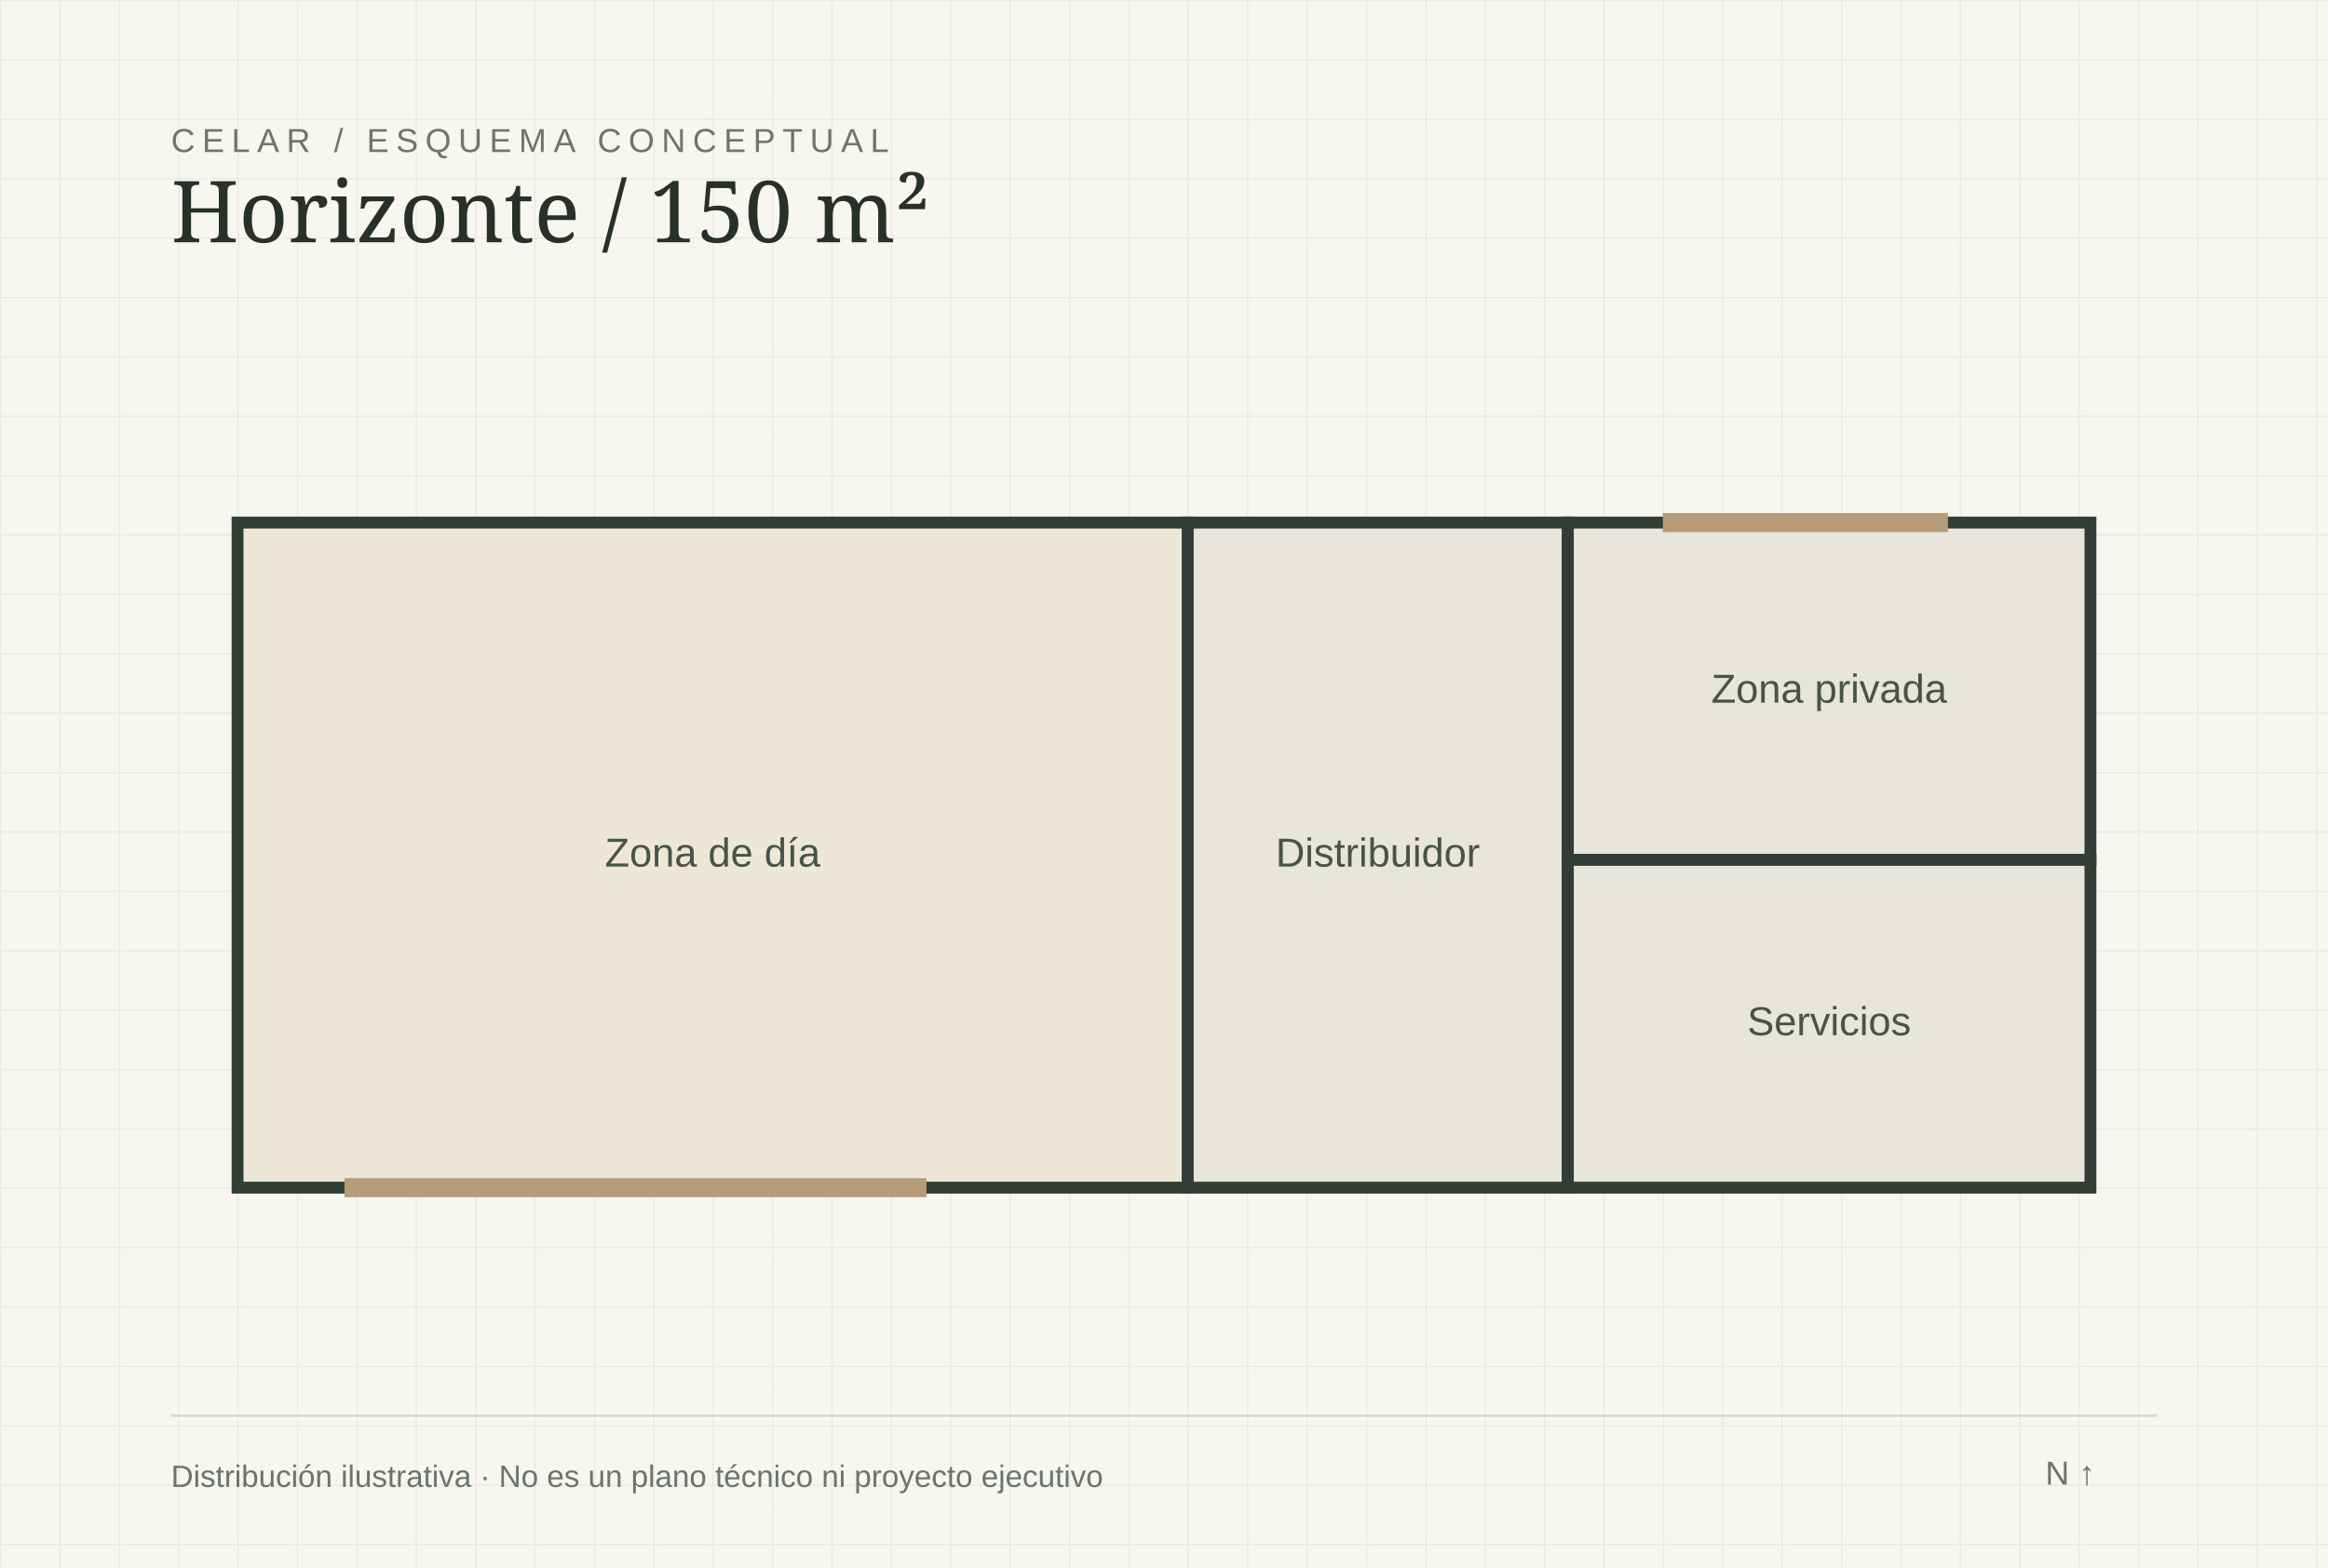
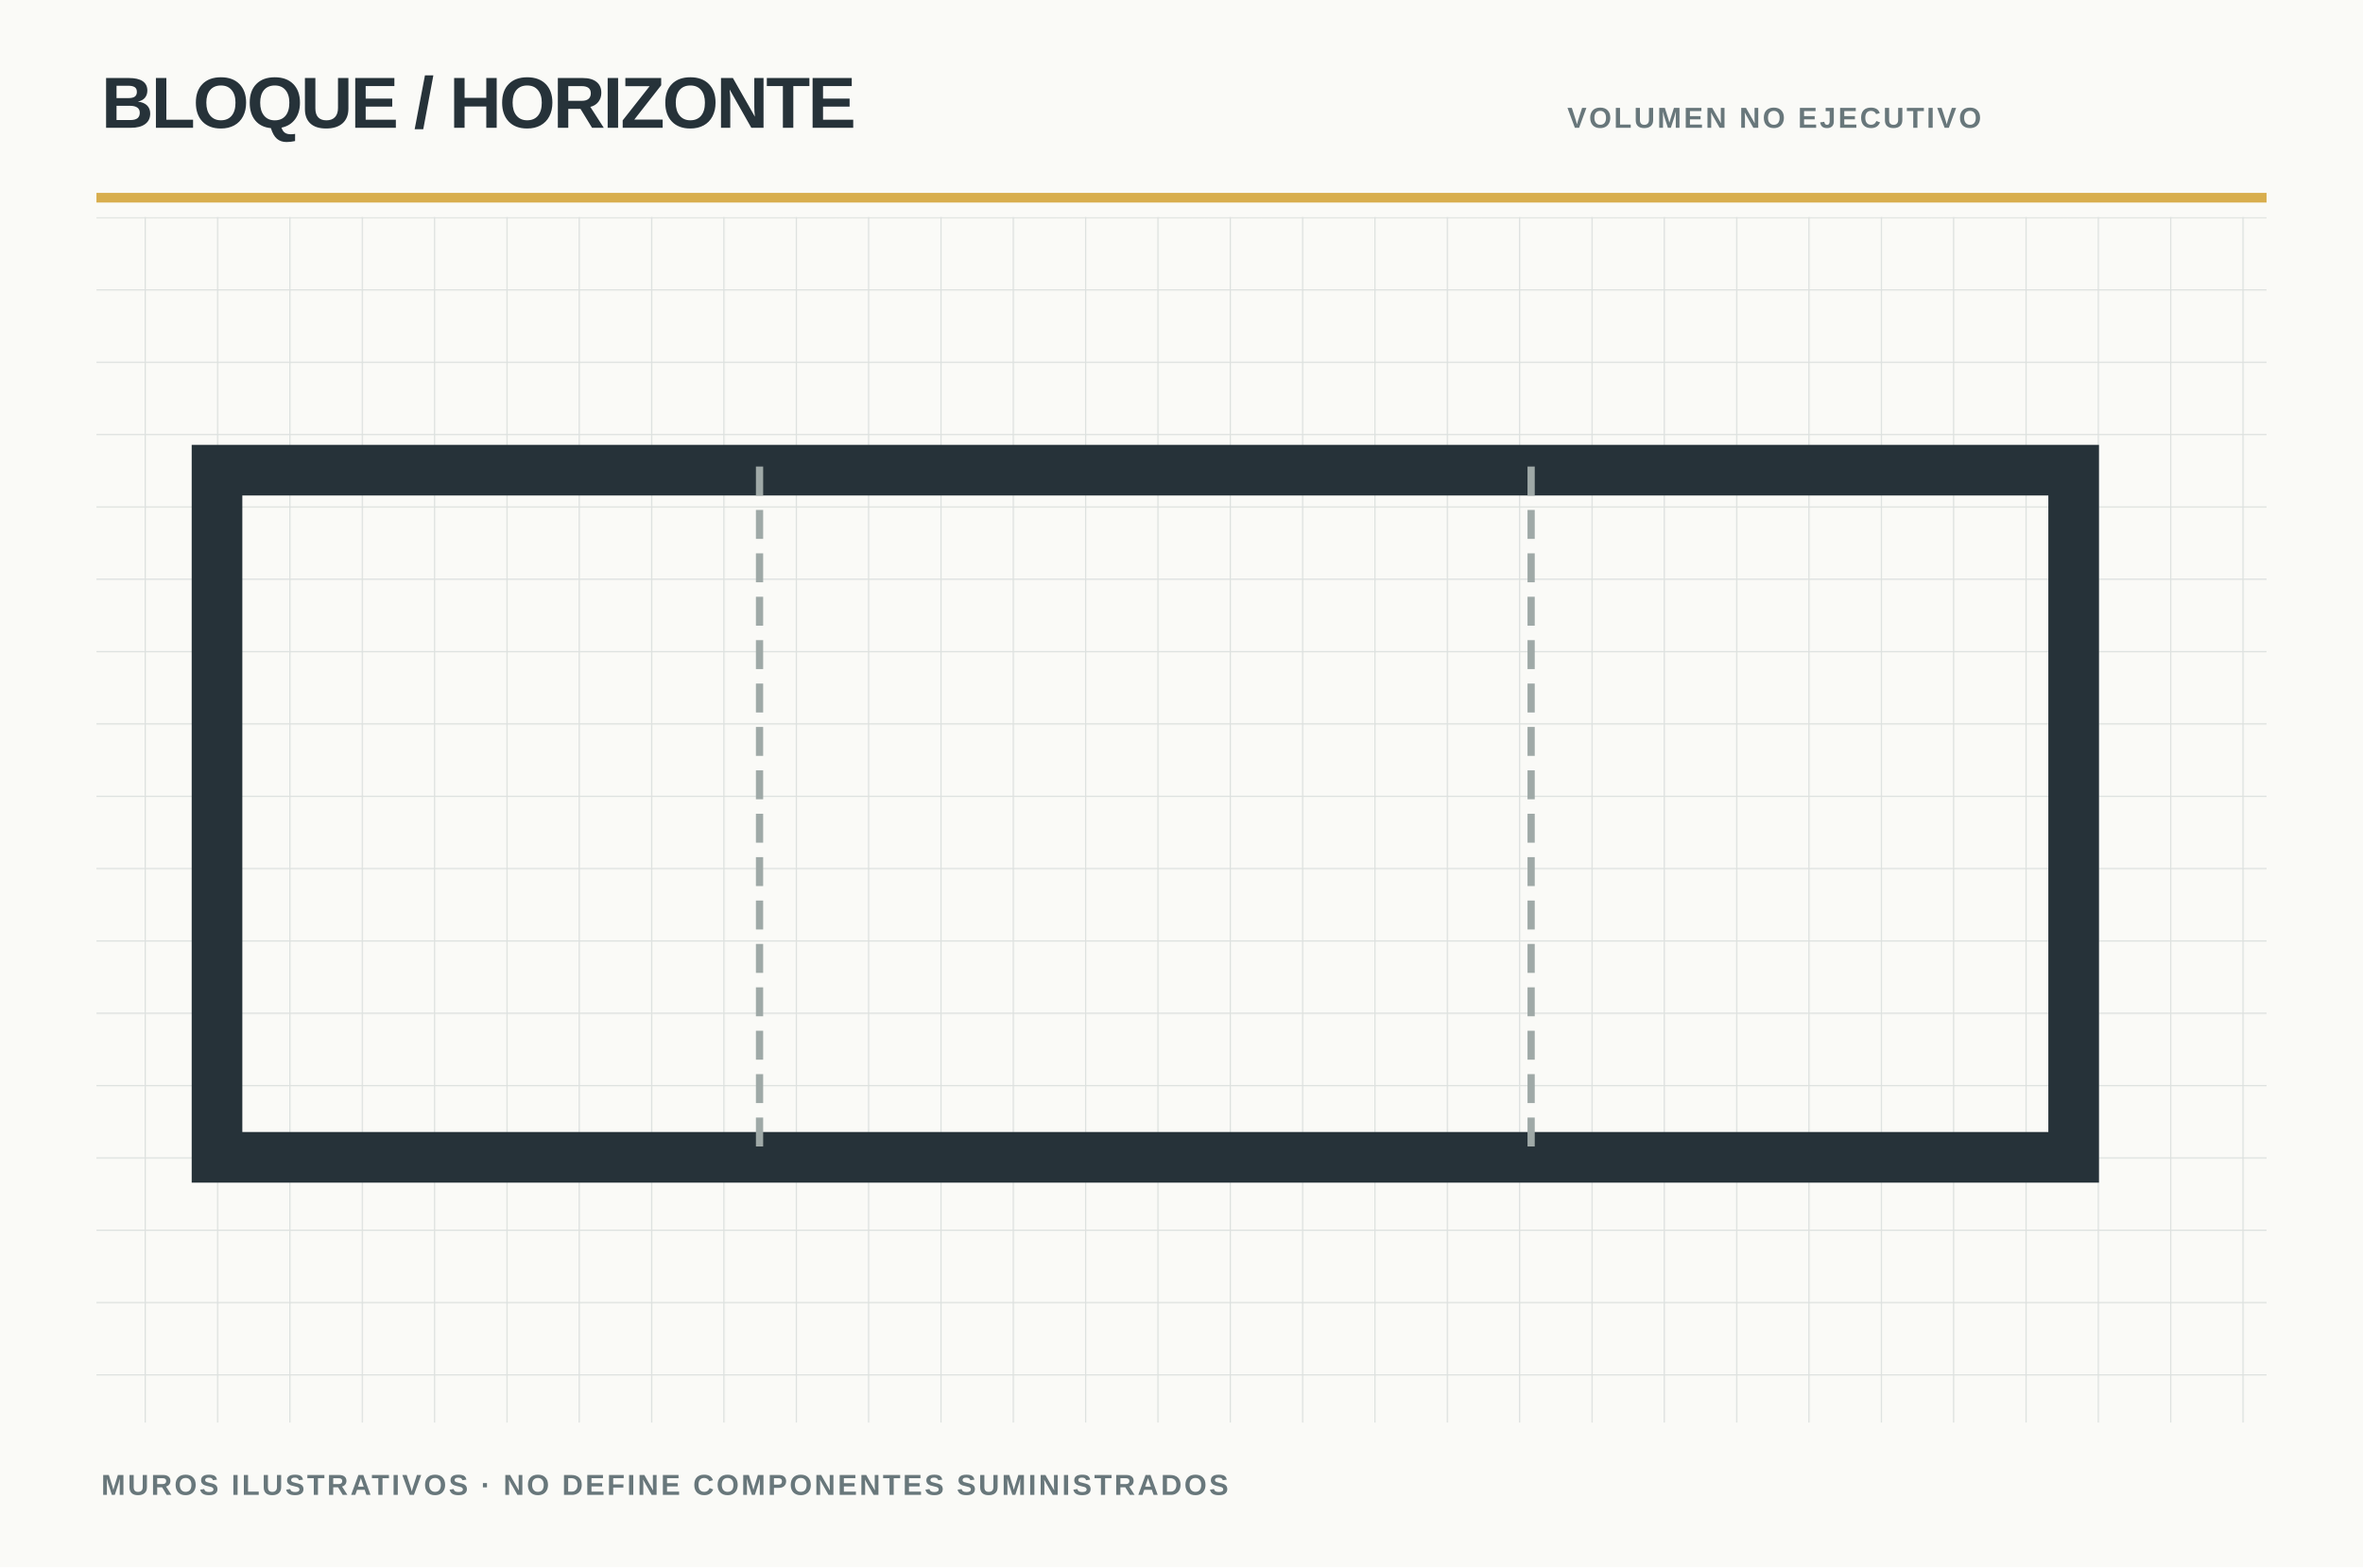
- <svg xmlns="http://www.w3.org/2000/svg" viewBox="0 0 980 660" width="980" height="660">
+ <svg xmlns="http://www.w3.org/2000/svg" viewBox="0 0 980 650" role="img" aria-label="Esquema conceptual de huella de la estructura sin distribución interior">
  <defs>
-     <pattern id="grid" width="25" height="25" patternUnits="userSpaceOnUse">
-       <path d="M 25 0 L 0 0 0 25" fill="none" stroke="#e9e8e2" stroke-width="1" />
+     <pattern id="grid" width="30" height="30" patternUnits="userSpaceOnUse">
+       <path d="M30 0H0V30" fill="none" stroke="#dde1df" stroke-width="1" />
    </pattern>
  </defs>
-   <rect width="980" height="660" fill="#f7f6f1" />
-   <rect width="980" height="660" fill="url(#grid)" />
-   <text x="72" y="64" font-family="Arial,sans-serif" font-size="14" fill="#6d766d" letter-spacing="3">CELAR / ESQUEMA CONCEPTUAL</text>
-   <text x="72" y="102" font-family="Georgia,serif" font-size="36" fill="#28302a">Horizonte / 150 m²</text>
-   <rect x="100" y="220" width="400" height="280" fill="#eee7d7" stroke="#303e36" stroke-width="5" />
-   <text x="300.0" y="360.0" text-anchor="middle" dominant-baseline="middle" font-family="Arial,sans-serif" font-size="17" fill="#485449">Zona de día</text>
-   <rect x="500" y="220" width="160" height="280" fill="#e8e5da" stroke="#303e36" stroke-width="5" />
-   <text x="580.0" y="360.0" text-anchor="middle" dominant-baseline="middle" font-family="Arial,sans-serif" font-size="17" fill="#485449">Distribuidor</text>
-   <rect x="660" y="220" width="220" height="142" fill="#e8e5da" stroke="#303e36" stroke-width="5" />
-   <text x="770.0" y="291.0" text-anchor="middle" dominant-baseline="middle" font-family="Arial,sans-serif" font-size="17" fill="#485449">Zona privada</text>
-   <rect x="660" y="362" width="220" height="138" fill="#e8e5da" stroke="#303e36" stroke-width="5" />
-   <text x="770.0" y="431.0" text-anchor="middle" dominant-baseline="middle" font-family="Arial,sans-serif" font-size="17" fill="#485449">Servicios</text>
-   <line x1="145" y1="500" x2="390" y2="500" stroke="#b59b76" stroke-width="8" />
-   <line x1="700" y1="220" x2="820" y2="220" stroke="#b59b76" stroke-width="8" />
-   <line x1="72" x2="908" y1="596" y2="596" stroke="#d8d9d2" />
-   <text x="72" y="626" font-family="Arial,sans-serif" font-size="13" fill="#69756d">Distribución ilustrativa · No es un plano técnico ni proyecto ejecutivo</text>
-   <text x="882" y="625" text-anchor="end" font-family="Arial,sans-serif" font-size="14" fill="#69756d">N ↑</text>
+   <style>.shell{stroke:#263239;stroke-width:21;stroke-linecap:square;stroke-linejoin:miter;fill:none}.ghost{fill:none;stroke:#9fa9a7;stroke-width:3;stroke-dasharray:9 9}.small{font:bold 12px Arial,sans-serif;fill:#68777b;letter-spacing:1px}.big{font:900 30px Arial,sans-serif;fill:#263239;letter-spacing:-1px}</style>
+   <rect width="980" height="650" fill="#fafaf7" />
+   <rect x="40" y="90" width="900" height="500" fill="url(#grid)" />
+   <rect x="40" y="80" width="900" height="4" fill="#d8ae4e" />
+   <text x="42" y="53" class="big">BLOQUE / HORIZONTE</text>
+   <text x="650" y="53" class="small">VOLUMEN NO EJECUTIVO</text>
+   <g class="shell">
+     <path d="M90 195H860V480H90Z" />
+     <path d="M315 195V480 M635 195V480" class="ghost" />
+   </g>
+   <text x="42" y="620" class="small">MUROS ILUSTRATIVOS · NO DEFINE COMPONENTES SUMINISTRADOS</text>
</svg>
